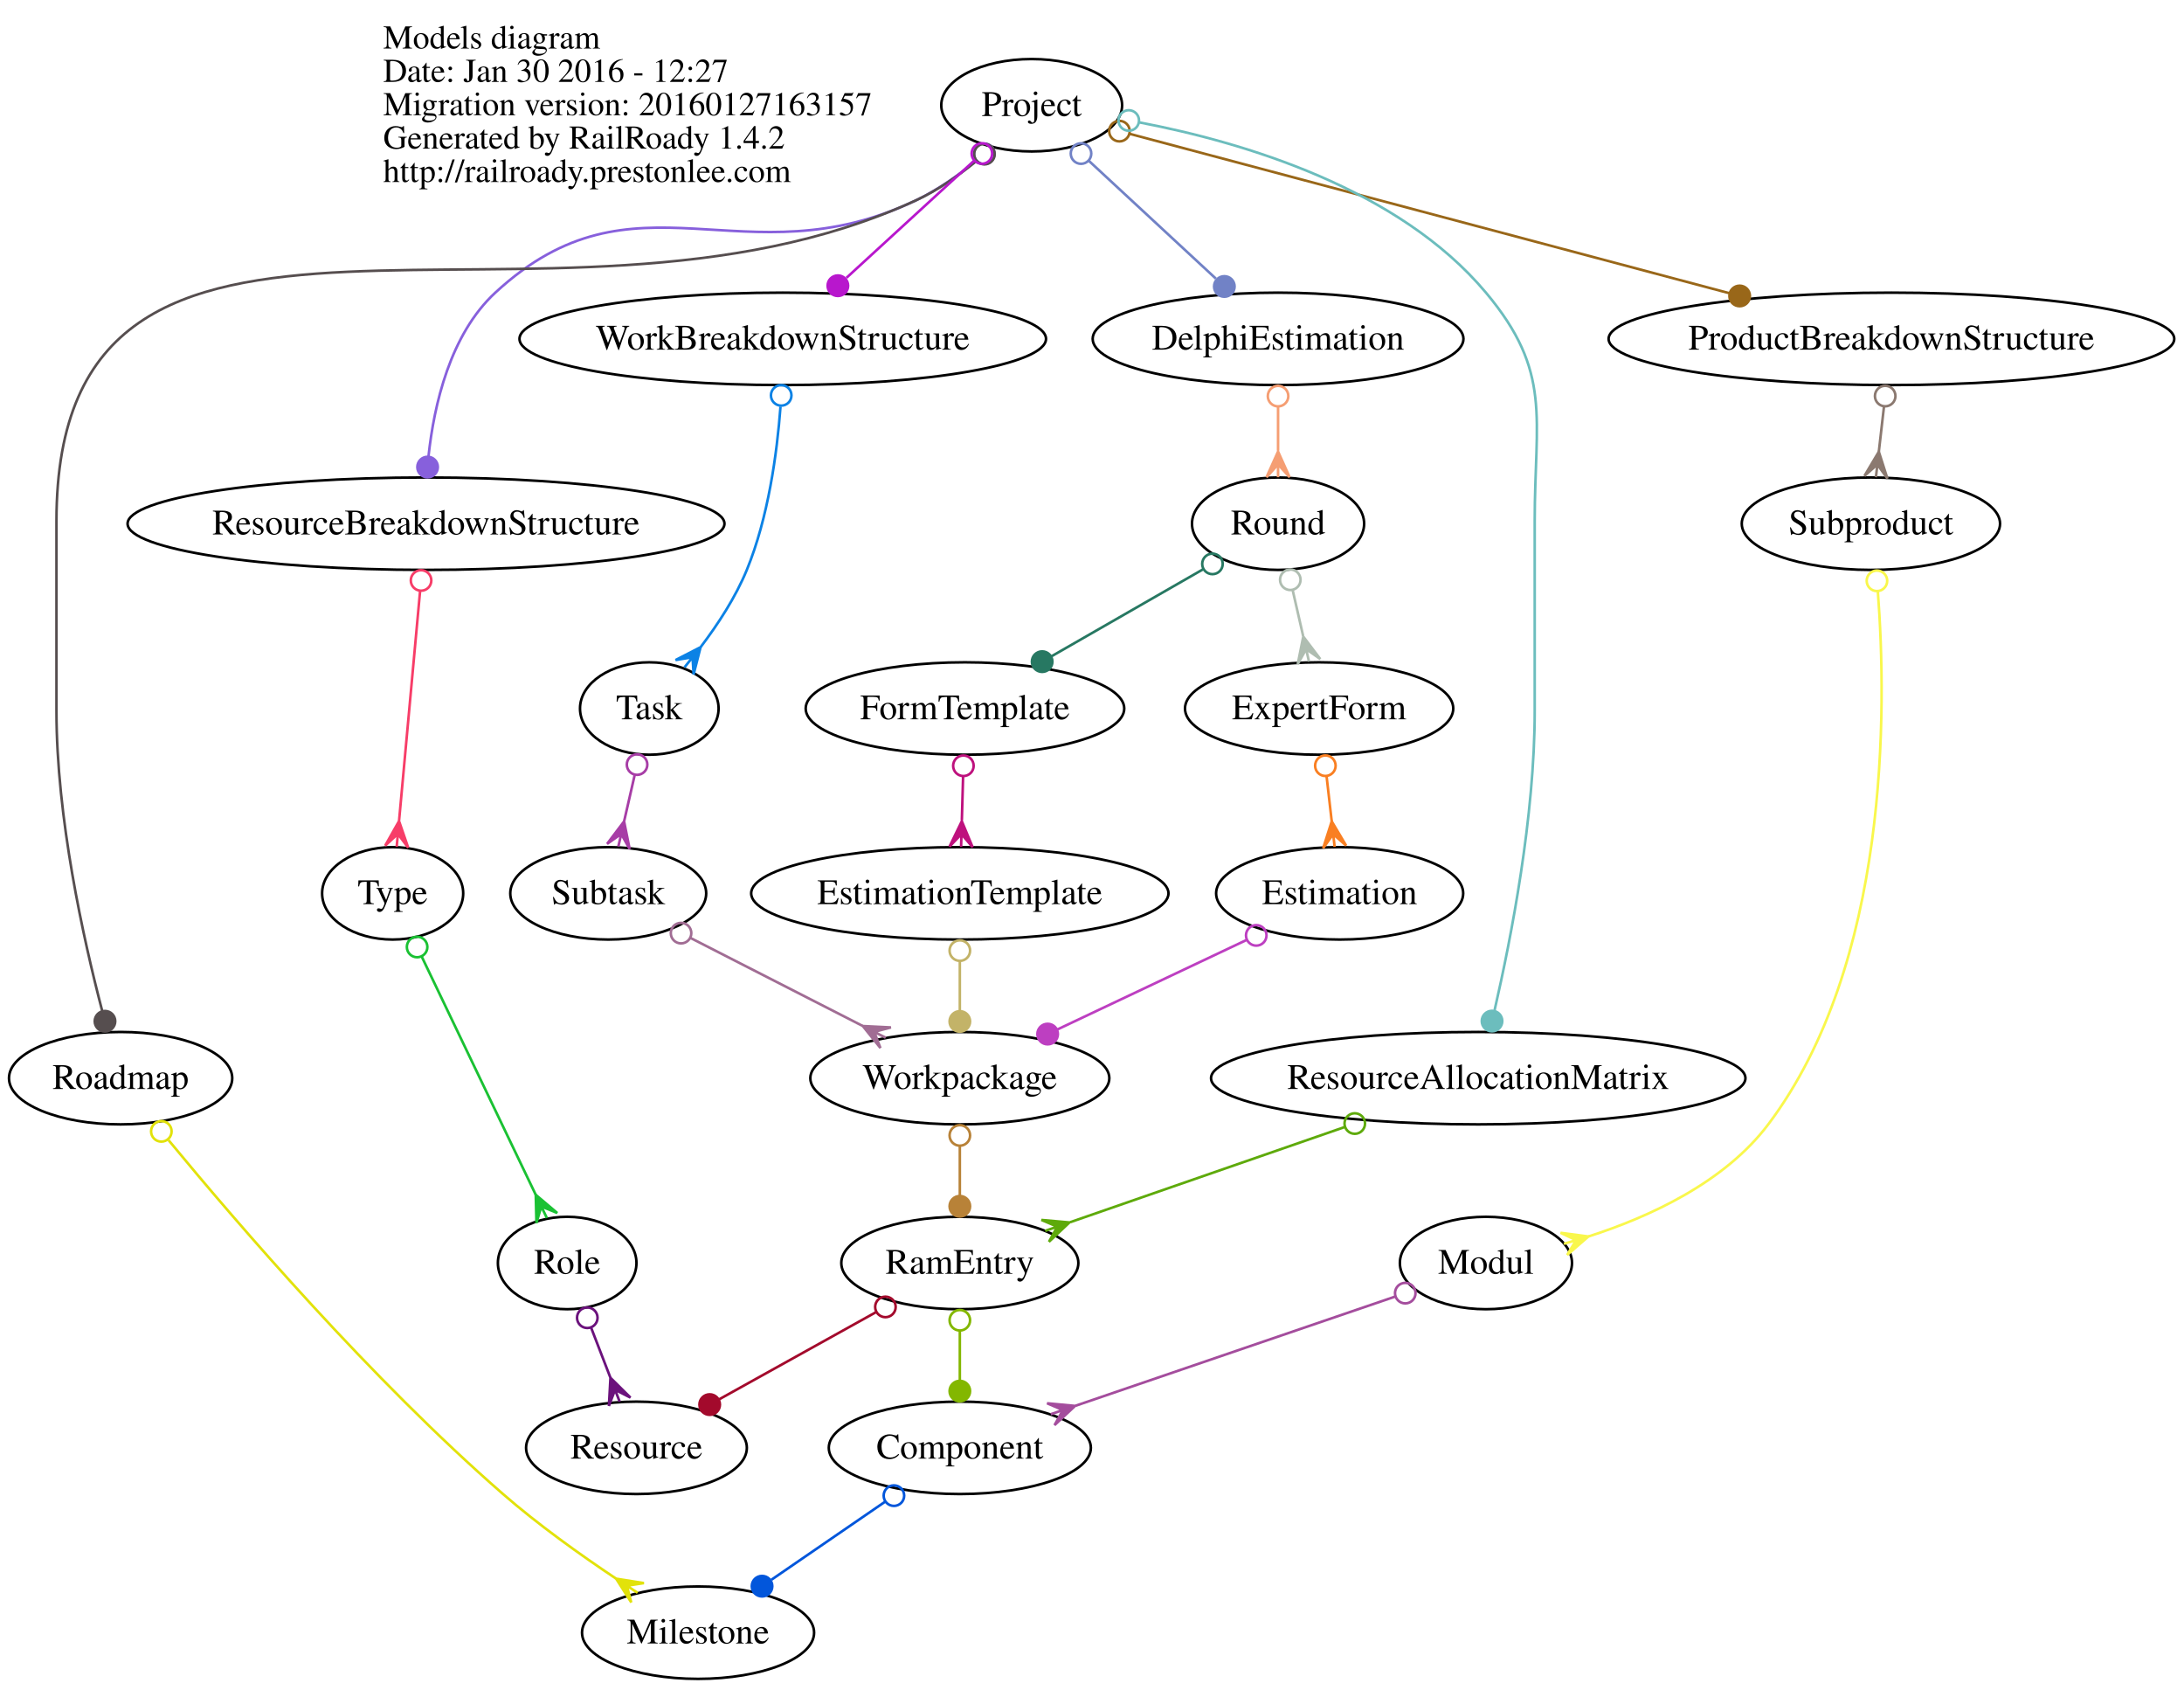
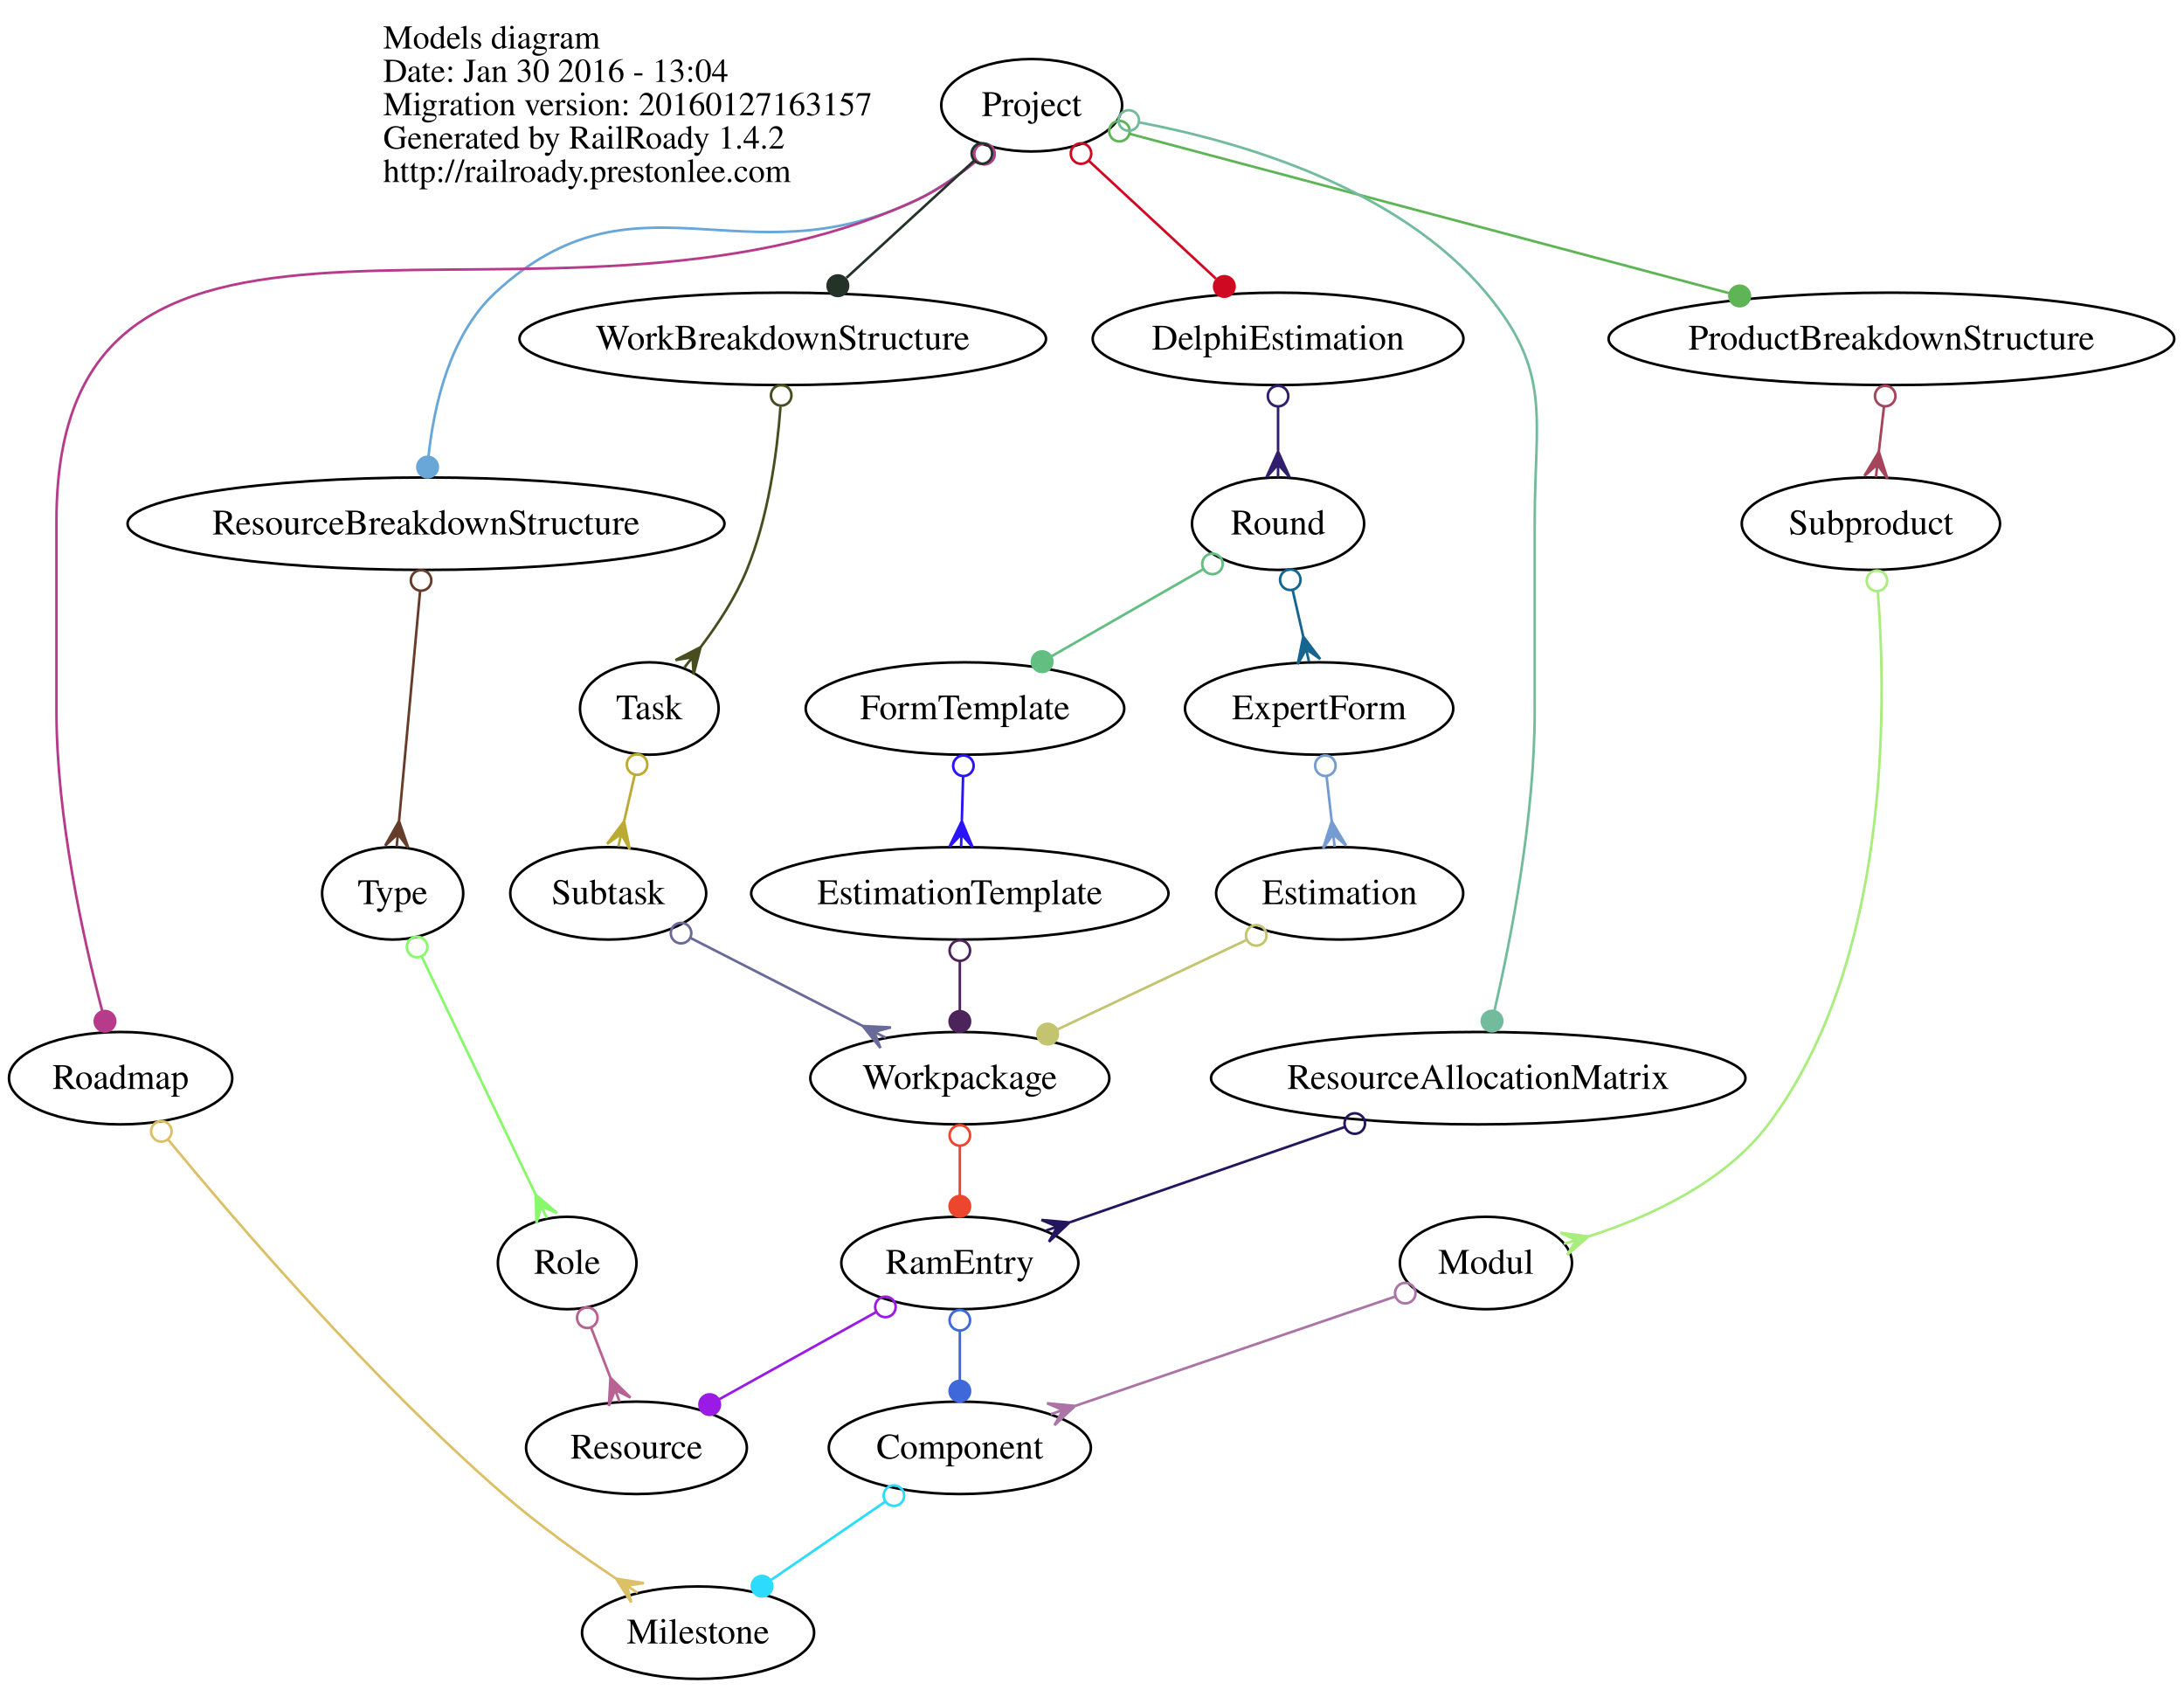
<svg xmlns="http://www.w3.org/2000/svg" width="851pt" height="658pt" viewBox="0.00 0.00 851.00 658.00">
  <g id="graph0" class="graph" transform="scale(1 1) rotate(0) translate(4 654)">
    <polygon fill="none" stroke="none" points="-4,4 -4,-654 847,-654 847,4 -4,4" />
    <g id="node1" class="node">
      <text text-anchor="start" x="145.312" y="-635.1" font-family="Times,serif" font-size="13.00">Models diagram</text>
-       <text text-anchor="start" x="145.312" y="-622.1" font-family="Times,serif" font-size="13.00">Date: Jan 30 2016 - 12:27</text>
+       <text text-anchor="start" x="145.312" y="-622.1" font-family="Times,serif" font-size="13.00">Date: Jan 30 2016 - 13:04</text>
      <text text-anchor="start" x="145.312" y="-609.1" font-family="Times,serif" font-size="13.00">Migration version: 20160127163157</text>
      <text text-anchor="start" x="145.312" y="-596.1" font-family="Times,serif" font-size="13.00">Generated by RailRoady 1.4.2</text>
      <text text-anchor="start" x="145.312" y="-583.1" font-family="Times,serif" font-size="13.00">http://railroady.prestonlee.com</text>
    </g>
    <g id="node2" class="node">
      <ellipse fill="none" stroke="black" cx="370" cy="-90" rx="51.063" ry="18" />
      <text text-anchor="middle" x="370" y="-85.8" font-family="Times,serif" font-size="14.00">Component</text>
    </g>
    <g id="node8" class="node">
      <ellipse fill="none" stroke="black" cx="268" cy="-18" rx="45.215" ry="18" />
      <text text-anchor="middle" x="268" y="-13.8" font-family="Times,serif" font-size="14.00">Milestone</text>
    </g>
    <g id="edge1" class="edge">
-       <path fill="none" stroke="#0256db" d="M340.873,-69.011C326.977,-59.475 310.409,-48.104 296.583,-38.616" />
-       <ellipse fill="none" stroke="#0256db" cx="344.318" cy="-71.375" rx="4" ry="4" />
-       <ellipse fill="#0256db" stroke="#0256db" cx="292.931" cy="-36.109" rx="4" ry="4" />
+       <path fill="none" stroke="#2ddcfc" d="M340.873,-69.011C326.977,-59.475 310.409,-48.104 296.583,-38.616" />
+       <ellipse fill="none" stroke="#2ddcfc" cx="344.318" cy="-71.375" rx="4" ry="4" />
+       <ellipse fill="#2ddcfc" stroke="#2ddcfc" cx="292.931" cy="-36.109" rx="4" ry="4" />
    </g>
    <g id="node3" class="node">
      <ellipse fill="none" stroke="black" cx="494" cy="-522" rx="72.242" ry="18" />
      <text text-anchor="middle" x="494" y="-517.8" font-family="Times,serif" font-size="14.00">DelphiEstimation</text>
    </g>
    <g id="node18" class="node">
      <ellipse fill="none" stroke="black" cx="494" cy="-450" rx="33.538" ry="18" />
      <text text-anchor="middle" x="494" y="-445.8" font-family="Times,serif" font-size="14.00">Round</text>
    </g>
    <g id="edge2" class="edge">
-       <path fill="none" stroke="#f59e73" d="M494,-495.64C494,-490.063 494,-484.132 494,-478.476" />
-       <ellipse fill="none" stroke="#f59e73" cx="494" cy="-499.697" rx="4" ry="4" />
-       <polygon fill="#f59e73" stroke="#f59e73" points="494,-478.104 498.5,-468.104 494,-473.104 494,-468.104 494,-468.104 494,-468.104 494,-473.104 489.5,-468.104 494,-478.104 494,-478.104" />
+       <path fill="none" stroke="#311f6d" d="M494,-495.64C494,-490.063 494,-484.132 494,-478.476" />
+       <ellipse fill="none" stroke="#311f6d" cx="494" cy="-499.697" rx="4" ry="4" />
+       <polygon fill="#311f6d" stroke="#311f6d" points="494,-478.104 498.5,-468.104 494,-473.104 494,-468.104 494,-468.104 494,-468.104 494,-473.104 489.5,-468.104 494,-478.104 494,-478.104" />
    </g>
    <g id="node4" class="node">
      <ellipse fill="none" stroke="black" cx="518" cy="-306" rx="48.139" ry="18" />
      <text text-anchor="middle" x="518" y="-301.8" font-family="Times,serif" font-size="14.00">Estimation</text>
    </g>
    <g id="node24" class="node">
      <ellipse fill="none" stroke="black" cx="370" cy="-234" rx="58.256" ry="18" />
      <text text-anchor="middle" x="370" y="-229.8" font-family="Times,serif" font-size="14.00">Workpackage</text>
    </g>
    <g id="edge3" class="edge">
-       <path fill="none" stroke="#bd3fc1" d="M481.658,-287.811C459.303,-277.238 430.698,-263.708 408.037,-252.991" />
-       <ellipse fill="none" stroke="#bd3fc1" cx="485.497" cy="-289.627" rx="4" ry="4" />
-       <ellipse fill="#bd3fc1" stroke="#bd3fc1" cx="404.214" cy="-251.182" rx="4" ry="4" />
+       <path fill="none" stroke="#c3c470" d="M481.658,-287.811C459.303,-277.238 430.698,-263.708 408.037,-252.991" />
+       <ellipse fill="none" stroke="#c3c470" cx="485.497" cy="-289.627" rx="4" ry="4" />
+       <ellipse fill="#c3c470" stroke="#c3c470" cx="404.214" cy="-251.182" rx="4" ry="4" />
    </g>
    <g id="node5" class="node">
      <ellipse fill="none" stroke="black" cx="370" cy="-306" rx="81.3" ry="18" />
      <text text-anchor="middle" x="370" y="-301.8" font-family="Times,serif" font-size="14.00">EstimationTemplate</text>
    </g>
    <g id="edge4" class="edge">
-       <path fill="none" stroke="#c3b368" d="M370,-279.64C370,-273.348 370,-266.605 370,-260.316" />
-       <ellipse fill="none" stroke="#c3b368" cx="370" cy="-283.697" rx="4" ry="4" />
-       <ellipse fill="#c3b368" stroke="#c3b368" cx="370" cy="-256.104" rx="4" ry="4" />
+       <path fill="none" stroke="#4d235c" d="M370,-279.64C370,-273.348 370,-266.605 370,-260.316" />
+       <ellipse fill="none" stroke="#4d235c" cx="370" cy="-283.697" rx="4" ry="4" />
+       <ellipse fill="#4d235c" stroke="#4d235c" cx="370" cy="-256.104" rx="4" ry="4" />
    </g>
    <g id="node6" class="node">
      <ellipse fill="none" stroke="black" cx="510" cy="-378" rx="52.266" ry="18" />
      <text text-anchor="middle" x="510" y="-373.8" font-family="Times,serif" font-size="14.00">ExpertForm</text>
    </g>
    <g id="edge5" class="edge">
-       <path fill="none" stroke="#f97f22" d="M512.898,-351.64C513.552,-345.92 514.248,-339.828 514.91,-334.042" />
-       <ellipse fill="none" stroke="#f97f22" cx="512.432" cy="-355.722" rx="4" ry="4" />
-       <polygon fill="#f97f22" stroke="#f97f22" points="514.91,-334.04 520.516,-324.615 515.477,-329.072 516.045,-324.104 516.045,-324.104 516.045,-324.104 515.477,-329.072 511.574,-323.593 514.91,-334.04 514.91,-334.04" />
+       <path fill="none" stroke="#749cd1" d="M512.898,-351.64C513.552,-345.92 514.248,-339.828 514.91,-334.042" />
+       <ellipse fill="none" stroke="#749cd1" cx="512.432" cy="-355.722" rx="4" ry="4" />
+       <polygon fill="#749cd1" stroke="#749cd1" points="514.91,-334.04 520.516,-324.615 515.477,-329.072 516.045,-324.104 516.045,-324.104 516.045,-324.104 515.477,-329.072 511.574,-323.593 514.91,-334.04 514.91,-334.04" />
    </g>
    <g id="node7" class="node">
      <ellipse fill="none" stroke="black" cx="372" cy="-378" rx="62.067" ry="18" />
      <text text-anchor="middle" x="372" y="-373.8" font-family="Times,serif" font-size="14.00">FormTemplate</text>
    </g>
    <g id="edge6" class="edge">
-       <path fill="none" stroke="#be117d" d="M371.275,-351.64C371.116,-346.063 370.947,-340.132 370.785,-334.476" />
-       <ellipse fill="none" stroke="#be117d" cx="371.391" cy="-355.698" rx="4" ry="4" />
-       <polygon fill="#be117d" stroke="#be117d" points="370.774,-334.1 374.987,-323.976 370.632,-329.102 370.489,-324.104 370.489,-324.104 370.489,-324.104 370.632,-329.102 365.991,-324.233 370.774,-334.1 370.774,-334.1" />
+       <path fill="none" stroke="#2c13fe" d="M371.275,-351.64C371.116,-346.063 370.947,-340.132 370.785,-334.476" />
+       <ellipse fill="none" stroke="#2c13fe" cx="371.391" cy="-355.698" rx="4" ry="4" />
+       <polygon fill="#2c13fe" stroke="#2c13fe" points="370.774,-334.1 374.987,-323.976 370.632,-329.102 370.489,-324.104 370.489,-324.104 370.489,-324.104 370.632,-329.102 365.991,-324.233 370.774,-334.1 370.774,-334.1" />
    </g>
    <g id="node9" class="node">
      <ellipse fill="none" stroke="black" cx="575" cy="-162" rx="33.538" ry="18" />
      <text text-anchor="middle" x="575" y="-157.8" font-family="Times,serif" font-size="14.00">Modul</text>
    </g>
    <g id="edge7" class="edge">
-       <path fill="none" stroke="#a44d9d" d="M539.68,-148.939C505.201,-137.166 452.598,-119.204 415.109,-106.403" />
-       <ellipse fill="none" stroke="#a44d9d" cx="543.567" cy="-150.267" rx="4" ry="4" />
-       <polygon fill="#a44d9d" stroke="#a44d9d" points="414.909,-106.335 406.899,-98.845 410.177,-104.719 405.445,-103.103 405.445,-103.103 405.445,-103.103 410.177,-104.719 403.991,-107.362 414.909,-106.335 414.909,-106.335" />
+       <path fill="none" stroke="#ab73a6" d="M539.68,-148.939C505.201,-137.166 452.598,-119.204 415.109,-106.403" />
+       <ellipse fill="none" stroke="#ab73a6" cx="543.567" cy="-150.267" rx="4" ry="4" />
+       <polygon fill="#ab73a6" stroke="#ab73a6" points="414.909,-106.335 406.899,-98.845 410.177,-104.719 405.445,-103.103 405.445,-103.103 405.445,-103.103 410.177,-104.719 403.991,-107.362 414.909,-106.335 414.909,-106.335" />
    </g>
    <g id="node10" class="node">
      <ellipse fill="none" stroke="black" cx="733" cy="-522" rx="110.202" ry="18" />
      <text text-anchor="middle" x="733" y="-517.8" font-family="Times,serif" font-size="14.00">ProductBreakdownStructure</text>
    </g>
    <g id="node19" class="node">
      <ellipse fill="none" stroke="black" cx="725" cy="-450" rx="50.325" ry="18" />
      <text text-anchor="middle" x="725" y="-445.8" font-family="Times,serif" font-size="14.00">Subproduct</text>
    </g>
    <g id="edge8" class="edge">
-       <path fill="none" stroke="#8b7970" d="M730.102,-495.64C729.448,-489.92 728.752,-483.828 728.09,-478.042" />
-       <ellipse fill="none" stroke="#8b7970" cx="730.568" cy="-499.722" rx="4" ry="4" />
-       <polygon fill="#8b7970" stroke="#8b7970" points="728.09,-478.04 731.426,-467.593 727.523,-473.072 726.955,-468.104 726.955,-468.104 726.955,-468.104 727.523,-473.072 722.484,-468.615 728.09,-478.04 728.09,-478.04" />
+       <path fill="none" stroke="#a5455b" d="M730.102,-495.64C729.448,-489.92 728.752,-483.828 728.09,-478.042" />
+       <ellipse fill="none" stroke="#a5455b" cx="730.568" cy="-499.722" rx="4" ry="4" />
+       <polygon fill="#a5455b" stroke="#a5455b" points="728.09,-478.04 731.426,-467.593 727.523,-473.072 726.955,-468.104 726.955,-468.104 726.955,-468.104 727.523,-473.072 722.484,-468.615 728.09,-478.04 728.09,-478.04" />
    </g>
    <g id="node11" class="node">
      <ellipse fill="none" stroke="black" cx="398" cy="-613" rx="35.234" ry="18" />
      <text text-anchor="middle" x="398" y="-608.8" font-family="Times,serif" font-size="14.00">Project</text>
    </g>
    <g id="edge13" class="edge">
-       <path fill="none" stroke="#7182c6" d="M420.227,-591.394C435.052,-577.65 454.539,-559.583 469.762,-545.47" />
-       <ellipse fill="none" stroke="#7182c6" cx="417.218" cy="-594.183" rx="4" ry="4" />
-       <ellipse fill="#7182c6" stroke="#7182c6" cx="473.066" cy="-542.407" rx="4" ry="4" />
+       <path fill="none" stroke="#d00922" d="M420.227,-591.394C435.052,-577.65 454.539,-559.583 469.762,-545.47" />
+       <ellipse fill="none" stroke="#d00922" cx="417.218" cy="-594.183" rx="4" ry="4" />
+       <ellipse fill="#d00922" stroke="#d00922" cx="473.066" cy="-542.407" rx="4" ry="4" />
    </g>
    <g id="edge10" class="edge">
-       <path fill="none" stroke="#996719" d="M436.302,-601.824C493.324,-586.675 601.186,-558.019 669.954,-539.75" />
-       <ellipse fill="none" stroke="#996719" cx="432.186" cy="-602.918" rx="4" ry="4" />
-       <ellipse fill="#996719" stroke="#996719" cx="673.86" cy="-538.712" rx="4" ry="4" />
+       <path fill="none" stroke="#5fb556" d="M436.302,-601.824C493.324,-586.675 601.186,-558.019 669.954,-539.75" />
+       <ellipse fill="none" stroke="#5fb556" cx="432.186" cy="-602.918" rx="4" ry="4" />
+       <ellipse fill="#5fb556" stroke="#5fb556" cx="673.86" cy="-538.712" rx="4" ry="4" />
    </g>
    <g id="node14" class="node">
      <ellipse fill="none" stroke="black" cx="572" cy="-234" rx="104.115" ry="18" />
      <text text-anchor="middle" x="572" y="-229.8" font-family="Times,serif" font-size="14.00">ResourceAllocationMatrix</text>
    </g>
    <g id="edge14" class="edge">
-       <path fill="none" stroke="#6cbdbd" d="M439.997,-606.312C480.664,-598.529 541.016,-580.562 575,-540 600.976,-508.997 594,-491.447 594,-451 594,-451 594,-451 594,-377 594,-335.853 584.868,-288.782 578.371,-260.501" />
-       <ellipse fill="none" stroke="#6cbdbd" cx="435.823" cy="-607.067" rx="4" ry="4" />
-       <ellipse fill="#6cbdbd" stroke="#6cbdbd" cx="577.369" cy="-256.248" rx="4" ry="4" />
+       <path fill="none" stroke="#72bc9d" d="M439.997,-606.312C480.664,-598.529 541.016,-580.562 575,-540 600.976,-508.997 594,-491.447 594,-451 594,-451 594,-451 594,-377 594,-335.853 584.868,-288.782 578.371,-260.501" />
+       <ellipse fill="none" stroke="#72bc9d" cx="435.823" cy="-607.067" rx="4" ry="4" />
+       <ellipse fill="#72bc9d" stroke="#72bc9d" cx="577.369" cy="-256.248" rx="4" ry="4" />
    </g>
    <g id="node15" class="node">
      <ellipse fill="none" stroke="black" cx="162" cy="-450" rx="116.291" ry="18" />
      <text text-anchor="middle" x="162" y="-445.8" font-family="Times,serif" font-size="14.00">ResourceBreakdownStructure</text>
    </g>
    <g id="edge11" class="edge">
-       <path fill="none" stroke="#8760dc" d="M376.456,-591.465C369.432,-585.715 361.295,-579.96 353,-576 285.657,-543.85 243.796,-590.657 189,-540 171.363,-523.696 165.107,-496.29 162.96,-476.189" />
-       <ellipse fill="none" stroke="#8760dc" cx="379.528" cy="-594.093" rx="4" ry="4" />
-       <ellipse fill="#8760dc" stroke="#8760dc" cx="162.609" cy="-472.061" rx="4" ry="4" />
+       <path fill="none" stroke="#68a7d7" d="M376.456,-591.465C369.432,-585.715 361.295,-579.96 353,-576 285.657,-543.85 243.796,-590.657 189,-540 171.363,-523.696 165.107,-496.29 162.96,-476.189" />
+       <ellipse fill="none" stroke="#68a7d7" cx="379.528" cy="-594.093" rx="4" ry="4" />
+       <ellipse fill="#68a7d7" stroke="#68a7d7" cx="162.609" cy="-472.061" rx="4" ry="4" />
    </g>
    <g id="node16" class="node">
      <ellipse fill="none" stroke="black" cx="43" cy="-234" rx="43.499" ry="18" />
      <text text-anchor="middle" x="43" y="-229.8" font-family="Times,serif" font-size="14.00">Roadmap</text>
    </g>
    <g id="edge12" class="edge">
-       <path fill="none" stroke="#564e4f" d="M376.519,-591.333C369.497,-585.576 361.346,-579.852 353,-576 208.714,-509.397 18,-609.916 18,-451 18,-451 18,-451 18,-377 18,-335.535 28.467,-288.277 35.856,-260.084" />
-       <ellipse fill="none" stroke="#564e4f" cx="379.588" cy="-593.969" rx="4" ry="4" />
-       <ellipse fill="#564e4f" stroke="#564e4f" cx="36.904" cy="-256.179" rx="4" ry="4" />
+       <path fill="none" stroke="#b63b8b" d="M376.519,-591.333C369.497,-585.576 361.346,-579.852 353,-576 208.714,-509.397 18,-609.916 18,-451 18,-451 18,-451 18,-377 18,-335.535 28.467,-288.277 35.856,-260.084" />
+       <ellipse fill="none" stroke="#b63b8b" cx="379.588" cy="-593.969" rx="4" ry="4" />
+       <ellipse fill="#b63b8b" stroke="#b63b8b" cx="36.904" cy="-256.179" rx="4" ry="4" />
    </g>
    <g id="node23" class="node">
      <ellipse fill="none" stroke="black" cx="301" cy="-522" rx="102.582" ry="18" />
      <text text-anchor="middle" x="301" y="-517.8" font-family="Times,serif" font-size="14.00">WorkBreakdownStructure</text>
    </g>
    <g id="edge9" class="edge">
-       <path fill="none" stroke="#b817cd" d="M375.581,-591.43C360.703,-577.779 341.166,-559.853 325.82,-545.773" />
-       <ellipse fill="none" stroke="#b817cd" cx="378.598" cy="-594.198" rx="4" ry="4" />
-       <ellipse fill="#b817cd" stroke="#b817cd" cx="322.473" cy="-542.702" rx="4" ry="4" />
+       <path fill="none" stroke="#243228" d="M375.581,-591.43C360.703,-577.779 341.166,-559.853 325.82,-545.773" />
+       <ellipse fill="none" stroke="#243228" cx="378.598" cy="-594.198" rx="4" ry="4" />
+       <ellipse fill="#243228" stroke="#243228" cx="322.473" cy="-542.702" rx="4" ry="4" />
    </g>
    <g id="node12" class="node">
      <ellipse fill="none" stroke="black" cx="370" cy="-162" rx="46.185" ry="18" />
      <text text-anchor="middle" x="370" y="-157.8" font-family="Times,serif" font-size="14.00">RamEntry</text>
    </g>
    <g id="edge16" class="edge">
-       <path fill="none" stroke="#83b700" d="M370,-135.64C370,-129.348 370,-122.605 370,-116.316" />
-       <ellipse fill="none" stroke="#83b700" cx="370" cy="-139.697" rx="4" ry="4" />
-       <ellipse fill="#83b700" stroke="#83b700" cx="370" cy="-112.104" rx="4" ry="4" />
+       <path fill="none" stroke="#3f69db" d="M370,-135.64C370,-129.348 370,-122.605 370,-116.316" />
+       <ellipse fill="none" stroke="#3f69db" cx="370" cy="-139.697" rx="4" ry="4" />
+       <ellipse fill="#3f69db" stroke="#3f69db" cx="370" cy="-112.104" rx="4" ry="4" />
    </g>
    <g id="node13" class="node">
      <ellipse fill="none" stroke="black" cx="244" cy="-90" rx="43.016" ry="18" />
      <text text-anchor="middle" x="244" y="-85.8" font-family="Times,serif" font-size="14.00">Resource</text>
    </g>
    <g id="edge15" class="edge">
-       <path fill="none" stroke="#a30a2c" d="M337.242,-142.801C318.437,-132.354 294.918,-119.288 276.205,-108.892" />
-       <ellipse fill="none" stroke="#a30a2c" cx="341.005" cy="-144.892" rx="4" ry="4" />
-       <ellipse fill="#a30a2c" stroke="#a30a2c" cx="272.527" cy="-106.848" rx="4" ry="4" />
+       <path fill="none" stroke="#991be5" d="M337.242,-142.801C318.437,-132.354 294.918,-119.288 276.205,-108.892" />
+       <ellipse fill="none" stroke="#991be5" cx="341.005" cy="-144.892" rx="4" ry="4" />
+       <ellipse fill="#991be5" stroke="#991be5" cx="272.527" cy="-106.848" rx="4" ry="4" />
    </g>
    <g id="edge17" class="edge">
-       <path fill="none" stroke="#5eaa0b" d="M520.003,-214.981C486.805,-203.477 444.283,-188.742 412.995,-177.899" />
-       <ellipse fill="none" stroke="#5eaa0b" cx="523.891" cy="-216.328" rx="4" ry="4" />
-       <polygon fill="#5eaa0b" stroke="#5eaa0b" points="412.707,-177.799 404.732,-170.273 407.982,-176.162 403.258,-174.525 403.258,-174.525 403.258,-174.525 407.982,-176.162 401.785,-178.777 412.707,-177.799 412.707,-177.799" />
+       <path fill="none" stroke="#24155f" d="M520.003,-214.981C486.805,-203.477 444.283,-188.742 412.995,-177.899" />
+       <ellipse fill="none" stroke="#24155f" cx="523.891" cy="-216.328" rx="4" ry="4" />
+       <polygon fill="#24155f" stroke="#24155f" points="412.707,-177.799 404.732,-170.273 407.982,-176.162 403.258,-174.525 403.258,-174.525 403.258,-174.525 407.982,-176.162 401.785,-178.777 412.707,-177.799 412.707,-177.799" />
    </g>
    <g id="node22" class="node">
      <ellipse fill="none" stroke="black" cx="149" cy="-306" rx="27.489" ry="18" />
      <text text-anchor="middle" x="149" y="-301.8" font-family="Times,serif" font-size="14.00">Type</text>
    </g>
    <g id="edge18" class="edge">
-       <path fill="none" stroke="#f73d68" d="M159.671,-423.558C157.372,-398.444 153.867,-360.164 151.508,-334.393" />
-       <ellipse fill="none" stroke="#f73d68" cx="160.067" cy="-427.888" rx="4" ry="4" />
-       <polygon fill="#f73d68" stroke="#f73d68" points="151.485,-334.148 155.055,-323.779 151.03,-329.168 150.574,-324.189 150.574,-324.189 150.574,-324.189 151.03,-329.168 146.092,-324.6 151.485,-334.148 151.485,-334.148" />
+       <path fill="none" stroke="#663d2a" d="M159.671,-423.558C157.372,-398.444 153.867,-360.164 151.508,-334.393" />
+       <ellipse fill="none" stroke="#663d2a" cx="160.067" cy="-427.888" rx="4" ry="4" />
+       <polygon fill="#663d2a" stroke="#663d2a" points="151.485,-334.148 155.055,-323.779 151.03,-329.168 150.574,-324.189 150.574,-324.189 150.574,-324.189 151.03,-329.168 146.092,-324.6 151.485,-334.148 151.485,-334.148" />
    </g>
    <g id="edge19" class="edge">
-       <path fill="none" stroke="#e2e20a" d="M61.687,-209.843C88.628,-177.183 140.789,-116.602 192,-72 205.662,-60.102 222.012,-48.414 236.042,-39.055" />
-       <ellipse fill="none" stroke="#e2e20a" cx="58.867" cy="-213.28" rx="4" ry="4" />
-       <polygon fill="#e2e20a" stroke="#e2e20a" points="236.073,-39.035 246.902,-37.31 240.253,-36.291 244.433,-33.548 244.433,-33.548 244.433,-33.548 240.253,-36.291 241.963,-29.786 236.073,-39.035 236.073,-39.035" />
+       <path fill="none" stroke="#dbc066" d="M61.687,-209.843C88.628,-177.183 140.789,-116.602 192,-72 205.662,-60.102 222.012,-48.414 236.042,-39.055" />
+       <ellipse fill="none" stroke="#dbc066" cx="58.867" cy="-213.28" rx="4" ry="4" />
+       <polygon fill="#dbc066" stroke="#dbc066" points="236.073,-39.035 246.902,-37.31 240.253,-36.291 244.433,-33.548 244.433,-33.548 244.433,-33.548 240.253,-36.291 241.963,-29.786 236.073,-39.035 236.073,-39.035" />
    </g>
    <g id="node17" class="node">
      <ellipse fill="none" stroke="black" cx="217" cy="-162" rx="27" ry="18" />
      <text text-anchor="middle" x="217" y="-157.8" font-family="Times,serif" font-size="14.00">Role</text>
    </g>
    <g id="edge20" class="edge">
-       <path fill="none" stroke="#6b127c" d="M226.343,-136.778C228.747,-130.544 231.347,-123.805 233.793,-117.463" />
-       <ellipse fill="none" stroke="#6b127c" cx="224.838" cy="-140.679" rx="4" ry="4" />
-       <polygon fill="#6b127c" stroke="#6b127c" points="233.861,-117.286 241.658,-109.576 235.66,-112.621 237.46,-107.956 237.46,-107.956 237.46,-107.956 235.66,-112.621 233.261,-106.337 233.861,-117.286 233.861,-117.286" />
+       <path fill="none" stroke="#b76292" d="M226.343,-136.778C228.747,-130.544 231.347,-123.805 233.793,-117.463" />
+       <ellipse fill="none" stroke="#b76292" cx="224.838" cy="-140.679" rx="4" ry="4" />
+       <polygon fill="#b76292" stroke="#b76292" points="233.861,-117.286 241.658,-109.576 235.66,-112.621 237.46,-107.956 237.46,-107.956 237.46,-107.956 235.66,-112.621 233.261,-106.337 233.861,-117.286 233.861,-117.286" />
    </g>
    <g id="edge21" class="edge">
-       <path fill="none" stroke="#afbdb1" d="M499.717,-423.987C501.029,-418.249 502.429,-412.121 503.762,-406.293" />
-       <ellipse fill="none" stroke="#afbdb1" cx="498.764" cy="-428.156" rx="4" ry="4" />
-       <polygon fill="#afbdb1" stroke="#afbdb1" points="503.823,-406.024 510.438,-397.278 504.937,-401.15 506.051,-396.275 506.051,-396.275 506.051,-396.275 504.937,-401.15 501.664,-395.273 503.823,-406.024 503.823,-406.024" />
+       <path fill="none" stroke="#156590" d="M499.717,-423.987C501.029,-418.249 502.429,-412.121 503.762,-406.293" />
+       <ellipse fill="none" stroke="#156590" cx="498.764" cy="-428.156" rx="4" ry="4" />
+       <polygon fill="#156590" stroke="#156590" points="503.823,-406.024 510.438,-397.278 504.937,-401.15 506.051,-396.275 506.051,-396.275 506.051,-396.275 504.937,-401.15 501.664,-395.273 503.823,-406.024 503.823,-406.024" />
    </g>
    <g id="edge22" class="edge">
-       <path fill="none" stroke="#277862" d="M464.808,-432.25C447.042,-422.057 424.279,-408.996 405.743,-398.361" />
-       <ellipse fill="none" stroke="#277862" cx="468.437" cy="-434.333" rx="4" ry="4" />
-       <ellipse fill="#277862" stroke="#277862" cx="402.076" cy="-396.257" rx="4" ry="4" />
+       <path fill="none" stroke="#62bf81" d="M464.808,-432.25C447.042,-422.057 424.279,-408.996 405.743,-398.361" />
+       <ellipse fill="none" stroke="#62bf81" cx="468.437" cy="-434.333" rx="4" ry="4" />
+       <ellipse fill="#62bf81" stroke="#62bf81" cx="402.076" cy="-396.257" rx="4" ry="4" />
    </g>
    <g id="edge23" class="edge">
-       <path fill="none" stroke="#f9f74c" d="M727.694,-423.748C731.227,-377.599 732.212,-278.635 685,-216 668.01,-193.46 638.935,-180.029 614.943,-172.329" />
-       <ellipse fill="none" stroke="#f9f74c" cx="727.354" cy="-427.744" rx="4" ry="4" />
-       <polygon fill="#f9f74c" stroke="#f9f74c" points="614.941,-172.329 606.649,-165.153 610.151,-170.896 605.36,-169.464 605.36,-169.464 605.36,-169.464 610.151,-170.896 604.071,-173.775 614.941,-172.329 614.941,-172.329" />
+       <path fill="none" stroke="#a9ed7d" d="M727.694,-423.748C731.227,-377.599 732.212,-278.635 685,-216 668.01,-193.46 638.935,-180.029 614.943,-172.329" />
+       <ellipse fill="none" stroke="#a9ed7d" cx="727.354" cy="-427.744" rx="4" ry="4" />
+       <polygon fill="#a9ed7d" stroke="#a9ed7d" points="614.941,-172.329 606.649,-165.153 610.151,-170.896 605.36,-169.464 605.36,-169.464 605.36,-169.464 610.151,-170.896 604.071,-173.775 614.941,-172.329 614.941,-172.329" />
    </g>
    <g id="node20" class="node">
      <ellipse fill="none" stroke="black" cx="233" cy="-306" rx="38.171" ry="18" />
      <text text-anchor="middle" x="233" y="-301.8" font-family="Times,serif" font-size="14.00">Subtask</text>
    </g>
    <g id="edge24" class="edge">
-       <path fill="none" stroke="#a16d94" d="M264.992,-288.654C285.049,-278.405 311.007,-265.142 332.095,-254.367" />
-       <ellipse fill="none" stroke="#a16d94" cx="261.372" cy="-290.504" rx="4" ry="4" />
-       <polygon fill="#a16d94" stroke="#a16d94" points="332.198,-254.315 343.15,-253.772 336.65,-252.04 341.103,-249.765 341.103,-249.765 341.103,-249.765 336.65,-252.04 339.055,-245.758 332.198,-254.315 332.198,-254.315" />
+       <path fill="none" stroke="#696a97" d="M264.992,-288.654C285.049,-278.405 311.007,-265.142 332.095,-254.367" />
+       <ellipse fill="none" stroke="#696a97" cx="261.372" cy="-290.504" rx="4" ry="4" />
+       <polygon fill="#696a97" stroke="#696a97" points="332.198,-254.315 343.15,-253.772 336.65,-252.04 341.103,-249.765 341.103,-249.765 341.103,-249.765 336.65,-252.04 339.055,-245.758 332.198,-254.315 332.198,-254.315" />
    </g>
    <g id="node21" class="node">
      <ellipse fill="none" stroke="black" cx="249" cy="-378" rx="27" ry="18" />
      <text text-anchor="middle" x="249" y="-373.8" font-family="Times,serif" font-size="14.00">Task</text>
    </g>
    <g id="edge25" class="edge">
-       <path fill="none" stroke="#a73da6" d="M243.283,-351.987C241.971,-346.249 240.571,-340.121 239.238,-334.293" />
-       <ellipse fill="none" stroke="#a73da6" cx="244.236" cy="-356.156" rx="4" ry="4" />
-       <polygon fill="#a73da6" stroke="#a73da6" points="239.177,-334.024 241.336,-323.273 238.063,-329.15 236.949,-324.275 236.949,-324.275 236.949,-324.275 238.063,-329.15 232.562,-325.278 239.177,-334.024 239.177,-334.024" />
+       <path fill="none" stroke="#bcab32" d="M243.283,-351.987C241.971,-346.249 240.571,-340.121 239.238,-334.293" />
+       <ellipse fill="none" stroke="#bcab32" cx="244.236" cy="-356.156" rx="4" ry="4" />
+       <polygon fill="#bcab32" stroke="#bcab32" points="239.177,-334.024 241.336,-323.273 238.063,-329.15 236.949,-324.275 236.949,-324.275 236.949,-324.275 238.063,-329.15 232.562,-325.278 239.177,-334.024 239.177,-334.024" />
    </g>
    <g id="edge26" class="edge">
-       <path fill="none" stroke="#1ac133" d="M160.261,-281.485C172.536,-255.851 192.113,-214.969 204.761,-188.557" />
-       <ellipse fill="none" stroke="#1ac133" cx="158.528" cy="-285.103" rx="4" ry="4" />
-       <polygon fill="#1ac133" stroke="#1ac133" points="204.762,-188.556 213.14,-181.48 206.921,-184.046 209.081,-179.537 209.081,-179.537 209.081,-179.537 206.921,-184.046 205.022,-177.593 204.762,-188.556 204.762,-188.556" />
+       <path fill="none" stroke="#87f96b" d="M160.261,-281.485C172.536,-255.851 192.113,-214.969 204.761,-188.557" />
+       <ellipse fill="none" stroke="#87f96b" cx="158.528" cy="-285.103" rx="4" ry="4" />
+       <polygon fill="#87f96b" stroke="#87f96b" points="204.762,-188.556 213.14,-181.48 206.921,-184.046 209.081,-179.537 209.081,-179.537 209.081,-179.537 206.921,-184.046 205.022,-177.593 204.762,-188.556 204.762,-188.556" />
    </g>
    <g id="edge27" class="edge">
-       <path fill="none" stroke="#0c82e5" d="M300.125,-495.586C298.759,-477.311 295.361,-452.397 287,-432 282.639,-421.362 275.759,-410.824 269.044,-401.981" />
-       <ellipse fill="none" stroke="#0c82e5" cx="300.397" cy="-499.982" rx="4" ry="4" />
-       <polygon fill="#0c82e5" stroke="#0c82e5" points="268.976,-401.895 266.264,-391.27 265.86,-397.984 262.744,-394.074 262.744,-394.074 262.744,-394.074 265.86,-397.984 259.225,-396.878 268.976,-401.895 268.976,-401.895" />
+       <path fill="none" stroke="#484c1f" d="M300.125,-495.586C298.759,-477.311 295.361,-452.397 287,-432 282.639,-421.362 275.759,-410.824 269.044,-401.981" />
+       <ellipse fill="none" stroke="#484c1f" cx="300.397" cy="-499.982" rx="4" ry="4" />
+       <polygon fill="#484c1f" stroke="#484c1f" points="268.976,-401.895 266.264,-391.27 265.86,-397.984 262.744,-394.074 262.744,-394.074 262.744,-394.074 265.86,-397.984 259.225,-396.878 268.976,-401.895 268.976,-401.895" />
    </g>
    <g id="edge28" class="edge">
-       <path fill="none" stroke="#b88238" d="M370,-207.64C370,-201.348 370,-194.605 370,-188.316" />
-       <ellipse fill="none" stroke="#b88238" cx="370" cy="-211.697" rx="4" ry="4" />
-       <ellipse fill="#b88238" stroke="#b88238" cx="370" cy="-184.104" rx="4" ry="4" />
+       <path fill="none" stroke="#ec462f" d="M370,-207.64C370,-201.348 370,-194.605 370,-188.316" />
+       <ellipse fill="none" stroke="#ec462f" cx="370" cy="-211.697" rx="4" ry="4" />
+       <ellipse fill="#ec462f" stroke="#ec462f" cx="370" cy="-184.104" rx="4" ry="4" />
    </g>
  </g>
</svg>
